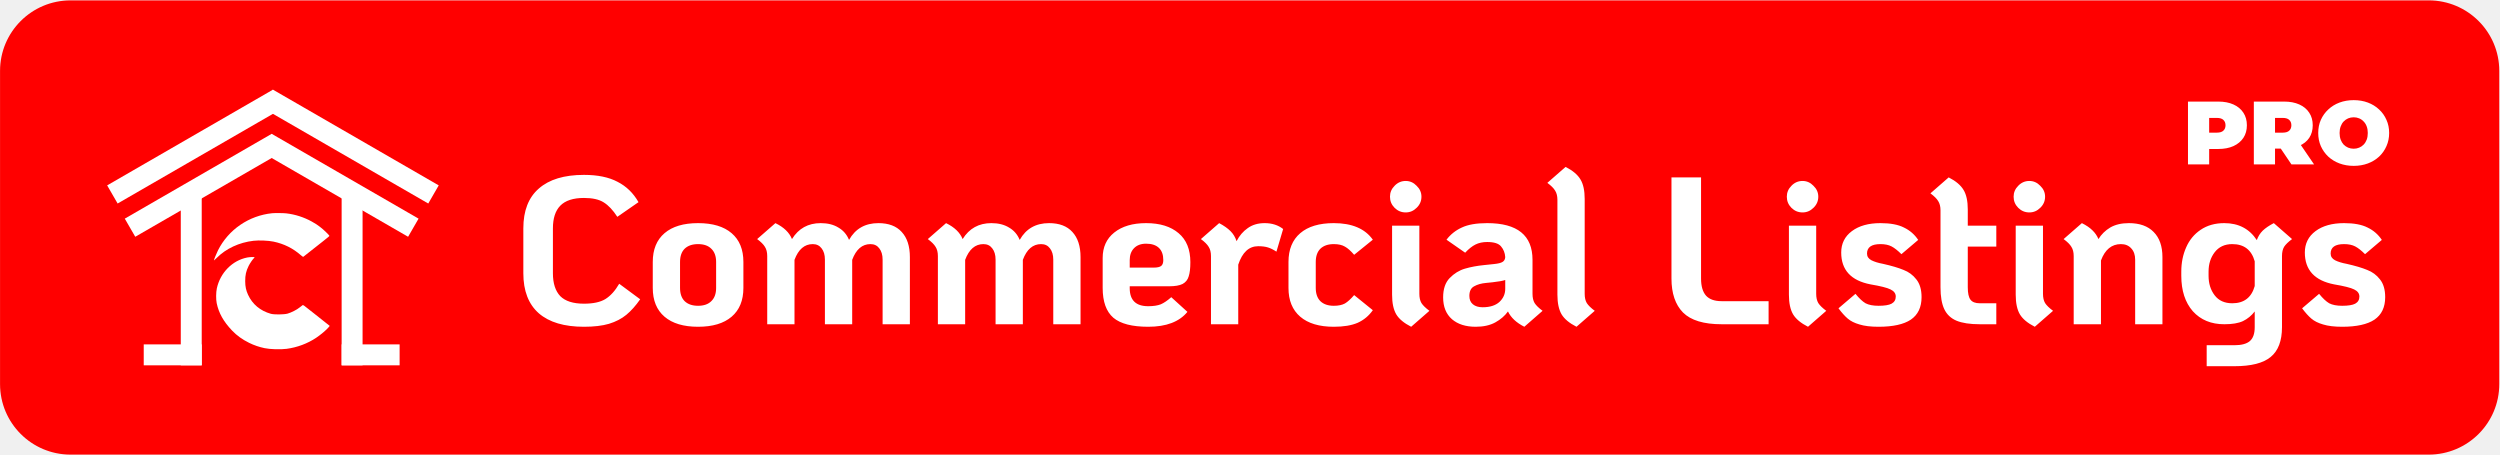
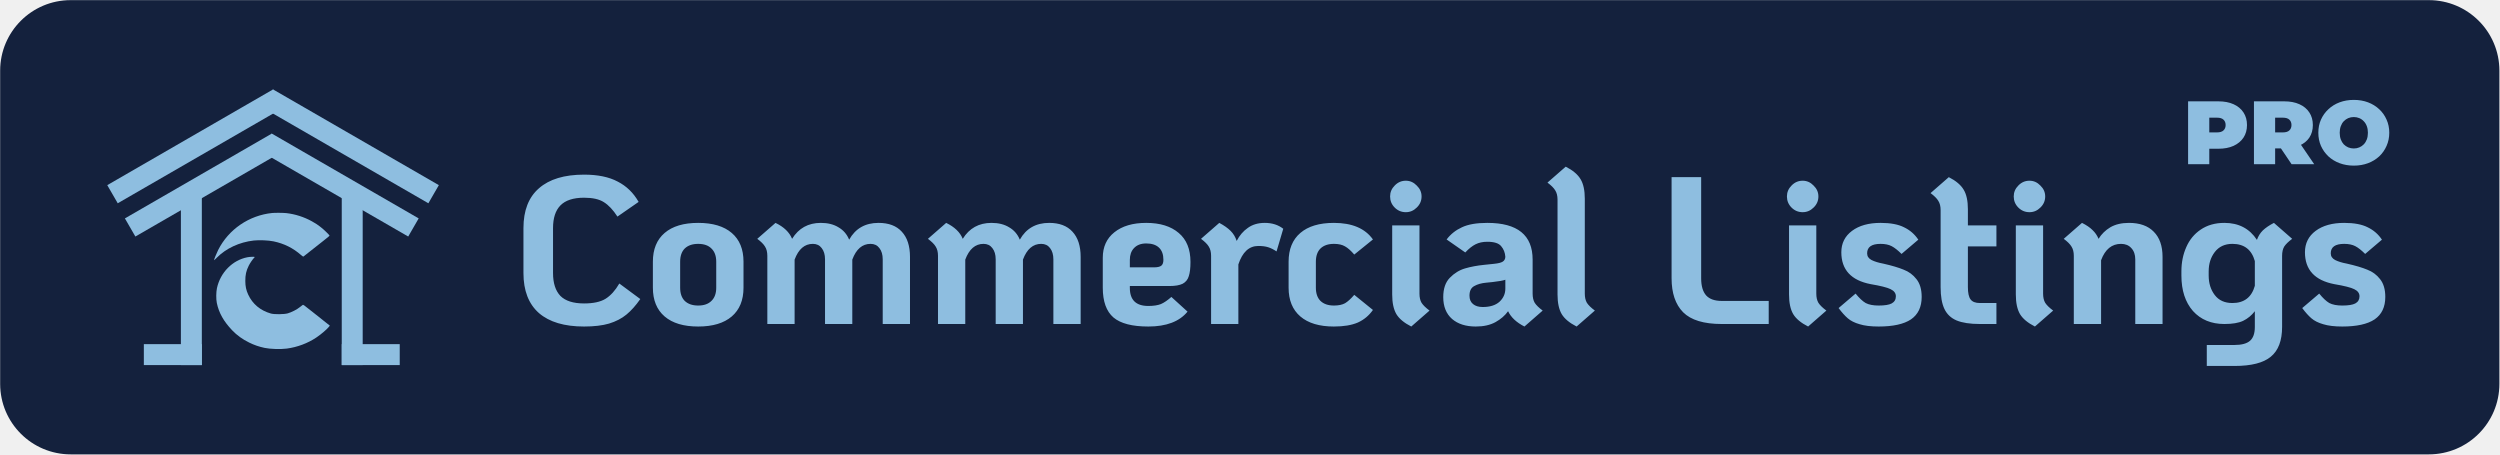
<svg xmlns="http://www.w3.org/2000/svg" width="3122" height="568" viewBox="0 0 3122 568" fill="none">
-   <rect x="0.055" y="0.474" width="3121.04" height="567.245" rx="88.074" fill="#FF0000" />
-   <path fill-rule="evenodd" clip-rule="evenodd" d="M339.857 266.278C310.89 269.206 285.223 286.772 272.288 312.522C270.077 316.922 266.837 324.977 267.152 325.291C267.239 325.378 268.792 323.953 270.603 322.125C282.172 310.443 298.752 302.727 316.695 300.673C323.491 299.895 335.107 300.388 341.512 301.726C354.722 304.487 365.878 310.053 375.949 318.907C377.613 320.371 378.503 320.899 378.85 320.629C379.32 320.265 392.841 309.608 403.261 301.388C409.809 296.222 411.403 294.876 411.403 294.51C411.403 293.845 403.255 285.994 400.661 284.159C399.872 283.6 398.967 282.904 398.653 282.612C397.472 281.517 393.274 278.838 389.277 276.63C379.487 271.221 368.48 267.696 357.431 266.432C353.979 266.037 343.178 265.942 339.857 266.278Z" fill="white" />
-   <path fill-rule="evenodd" clip-rule="evenodd" d="M308.685 321.584C290.083 325.276 275.058 340.554 270.785 360.122C269.708 365.055 269.623 373.848 270.607 378.608C273.163 390.967 279.14 401.61 289.808 412.796C295.769 419.046 302.599 423.968 311.115 428.149C317.415 431.242 323.39 433.293 330.441 434.781C337.294 436.227 350.315 436.623 357.948 435.617C371.049 433.891 384.079 429.023 394.81 421.844C400.556 418 407.672 411.986 410.378 408.687L411.78 406.979L407.145 403.312C404.596 401.296 397.951 396.024 392.379 391.596C377.681 379.917 378.764 380.684 377.744 381.217C377.264 381.469 375.661 382.696 374.182 383.945C370.932 386.69 363.652 390.41 359.087 391.657C354.524 392.905 342.341 393.019 338.203 391.853C325.049 388.149 315.268 379.988 309.793 368.151C307.263 362.682 306.253 357.937 306.209 351.305C306.156 343.557 307.27 338.589 310.54 331.983C312.088 328.857 315.86 323.375 317.249 322.234C317.628 321.922 317.939 321.504 317.939 321.305C317.939 320.76 311.922 320.941 308.685 321.584Z" fill="white" />
-   <rect x="225.752" y="246.028" width="26.148" height="210.193" fill="white" />
-   <rect x="251.9" y="430.072" width="26.148" height="72.411" transform="rotate(90 251.9 430.072)" fill="white" />
-   <rect x="339.267" y="167.132" width="26.148" height="211.815" transform="rotate(60 339.267 167.132)" fill="white" />
-   <rect width="26.148" height="211.815" transform="matrix(-0.5 0.866025 0.866025 0.5 339.267 167.132)" fill="white" />
-   <rect x="340.851" y="111.973" width="26.148" height="239.068" transform="rotate(60 340.851 111.973)" fill="white" />
-   <rect width="26.148" height="239.068" transform="matrix(-0.5 0.866025 0.866025 0.5 340.85 111.973)" fill="white" />
-   <rect width="26.148" height="210.193" transform="matrix(-1 0 0 1 452.78 246.028)" fill="white" />
-   <rect width="26.148" height="72.411" transform="matrix(4.37114e-08 1 1 -4.37114e-08 426.632 430.072)" fill="white" />
-   <path d="M729.255 408.064C704.628 408.064 685.852 402.475 672.928 391.297C660.003 379.945 653.541 363.265 653.541 341.258V285.193C653.541 263.187 660.003 246.594 672.928 235.416C685.852 224.063 704.628 218.387 729.255 218.387C746.371 218.387 760.344 221.269 771.172 227.033C782.176 232.622 790.908 241.092 797.371 252.445L770.91 270.784C765.496 262.401 759.82 256.375 753.881 252.707C748.118 249.039 739.909 247.205 729.255 247.205C715.806 247.205 705.938 250.437 699.65 256.899C693.537 263.187 690.481 272.618 690.481 285.193V341.258C690.481 353.833 693.537 363.352 699.65 369.814C705.938 376.102 715.806 379.246 729.255 379.246C740.782 379.246 749.69 377.325 755.977 373.482C762.439 369.465 768.203 363.09 773.268 354.357L799.467 373.744C793.878 381.778 788.114 388.241 782.176 393.131C776.237 398.021 768.989 401.777 760.431 404.396C752.047 406.842 741.655 408.064 729.255 408.064ZM871.762 408.064C853.598 408.064 839.625 403.872 829.845 395.489C820.064 387.105 815.173 375.141 815.173 359.597V327.111C815.173 311.566 820.064 299.602 829.845 291.219C839.625 282.835 853.598 278.644 871.762 278.644C889.927 278.644 903.899 282.835 913.68 291.219C923.461 299.602 928.351 311.566 928.351 327.111V359.597C928.351 375.141 923.461 387.105 913.68 395.489C903.899 403.872 889.927 408.064 871.762 408.064ZM871.762 381.866C878.923 381.866 884.425 379.945 888.267 376.102C892.284 372.26 894.293 366.758 894.293 359.597V327.111C894.293 319.95 892.284 314.448 888.267 310.606C884.425 306.763 878.923 304.842 871.762 304.842C864.601 304.842 859.012 306.763 854.995 310.606C851.153 314.448 849.232 319.95 849.232 327.111V359.597C849.232 366.758 851.153 372.26 854.995 376.102C859.012 379.945 864.601 381.866 871.762 381.866ZM1096.96 278.644C1109.71 278.644 1119.4 282.311 1126.04 289.647C1132.85 296.983 1136.26 307.462 1136.26 321.085V404.92H1102.2V324.229C1102.2 318.291 1100.8 313.575 1098.01 310.082C1095.39 306.589 1091.72 304.842 1087 304.842C1076.7 304.842 1069.1 311.392 1064.21 324.491V404.92H1030.15V324.229C1030.15 318.291 1028.76 313.575 1025.96 310.082C1023.34 306.589 1019.67 304.842 1014.96 304.842C1004.65 304.842 997.055 311.392 992.165 324.491V404.92H958.107V319.775C958.107 315.06 957.146 311.217 955.225 308.248C953.478 305.279 950.247 302.048 945.531 298.555L968.324 278.644C978.804 283.709 985.703 290.346 989.021 298.555C997.23 285.281 1009.19 278.644 1024.91 278.644C1033.65 278.644 1040.98 280.478 1046.92 284.145C1053.03 287.638 1057.49 292.791 1060.28 299.602C1068.14 285.63 1080.37 278.644 1096.96 278.644ZM1310.08 278.644C1322.83 278.644 1332.52 282.311 1339.16 289.647C1345.97 296.983 1349.38 307.462 1349.38 321.085V404.92H1315.32V324.229C1315.32 318.291 1313.92 313.575 1311.13 310.082C1308.51 306.589 1304.84 304.842 1300.12 304.842C1289.82 304.842 1282.22 311.392 1277.33 324.491V404.92H1243.27V324.229C1243.27 318.291 1241.87 313.575 1239.08 310.082C1236.46 306.589 1232.79 304.842 1228.08 304.842C1217.77 304.842 1210.17 311.392 1205.28 324.491V404.92H1171.23V319.775C1171.23 315.06 1170.26 311.217 1168.34 308.248C1166.6 305.279 1163.37 302.048 1158.65 298.555L1181.44 278.644C1191.92 283.709 1198.82 290.346 1202.14 298.555C1210.35 285.281 1222.31 278.644 1238.03 278.644C1246.76 278.644 1254.1 280.478 1260.04 284.145C1266.15 287.638 1270.61 292.791 1273.4 299.602C1281.26 285.63 1293.49 278.644 1310.08 278.644ZM1433.86 382.39C1440.32 382.39 1445.56 381.604 1449.58 380.032C1453.6 378.285 1457.96 375.316 1462.68 371.124L1482.85 389.463C1472.72 401.864 1456.39 408.064 1433.86 408.064C1413.77 408.064 1399.28 404.309 1390.37 396.799C1381.46 389.114 1377.01 376.713 1377.01 359.597V322.133C1377.01 308.685 1381.81 298.118 1391.42 290.433C1401.2 282.573 1414.47 278.644 1431.24 278.644C1448.53 278.644 1462.07 282.835 1471.85 291.219C1481.63 299.428 1486.52 311.479 1486.52 327.373C1486.52 335.058 1485.82 340.996 1484.42 345.188C1483.2 349.38 1480.67 352.523 1476.82 354.619C1472.98 356.541 1467.39 357.501 1460.06 357.501H1410.8V359.859C1410.8 374.879 1418.49 382.39 1433.86 382.39ZM1431.24 304.318C1424.78 304.318 1419.71 306.239 1416.04 310.082C1412.55 313.75 1410.8 318.64 1410.8 324.753V334.184H1440.67C1445.21 334.184 1448.36 333.486 1450.1 332.089C1451.85 330.691 1452.72 328.246 1452.72 324.753C1452.72 318.116 1450.89 313.051 1447.22 309.558C1443.55 306.065 1438.23 304.318 1431.24 304.318ZM1579.33 278.644C1588.42 278.644 1596.1 281.089 1602.39 285.979L1594.01 314.274C1590.34 311.828 1586.84 310.082 1583.53 309.034C1580.21 307.986 1576.1 307.462 1571.21 307.462C1559.69 307.462 1551.39 315.147 1546.32 330.517V404.92H1512.27V319.775C1512.27 315.06 1511.31 311.217 1509.38 308.248C1507.64 305.279 1504.41 302.048 1499.69 298.555L1522.48 278.644C1528.42 281.787 1533.14 285.106 1536.63 288.599C1540.12 292.092 1542.66 296.284 1544.23 301.174C1547.72 294.363 1552.35 288.948 1558.11 284.931C1563.88 280.74 1570.95 278.644 1579.33 278.644ZM1665.65 408.064C1647.48 408.064 1633.51 403.872 1623.73 395.489C1613.95 387.105 1609.06 375.141 1609.06 359.597V327.111C1609.06 311.566 1613.95 299.602 1623.73 291.219C1633.51 282.835 1647.48 278.644 1665.65 278.644C1688.35 278.644 1704.6 285.543 1714.38 299.34L1691.06 318.203C1686.87 313.313 1683.03 309.907 1679.53 307.986C1676.04 305.89 1671.41 304.842 1665.65 304.842C1658.49 304.842 1652.9 306.763 1648.88 310.606C1645.04 314.448 1643.12 319.95 1643.12 327.111V359.597C1643.12 366.758 1645.04 372.26 1648.88 376.102C1652.9 379.945 1658.49 381.866 1665.65 381.866C1671.41 381.866 1676.04 380.905 1679.53 378.984C1683.03 376.888 1686.87 373.395 1691.06 368.504L1714.38 387.367C1709.49 394.354 1703.2 399.593 1695.51 403.087C1687.83 406.405 1677.87 408.064 1665.65 408.064ZM1755.46 265.282C1750.04 265.282 1745.41 263.361 1741.57 259.519C1737.73 255.676 1735.81 251.048 1735.81 245.634C1735.81 240.394 1737.73 235.853 1741.57 232.01C1745.41 227.993 1750.04 225.985 1755.46 225.985C1760.7 225.985 1765.24 227.993 1769.08 232.01C1773.1 235.853 1775.1 240.394 1775.1 245.634C1775.1 251.048 1773.1 255.676 1769.08 259.519C1765.24 263.361 1760.7 265.282 1755.46 265.282ZM1762.27 408.064C1753.36 403.523 1747.16 398.371 1743.67 392.607C1740.17 386.669 1738.43 378.46 1738.43 367.981V281.787H1772.49V366.933C1772.49 371.648 1773.36 375.491 1775.1 378.46C1777.03 381.429 1780.34 384.66 1785.06 388.153L1762.27 408.064ZM1913.8 366.933C1913.8 371.648 1914.67 375.491 1916.42 378.46C1918.34 381.429 1921.66 384.66 1926.37 388.153L1903.58 408.064C1893.62 402.999 1886.81 396.624 1883.15 388.939C1879.3 394.354 1874.06 398.895 1867.43 402.563C1860.79 406.23 1852.58 408.064 1842.8 408.064C1830.4 408.064 1820.53 404.92 1813.2 398.633C1805.86 392.17 1802.19 383.088 1802.19 371.386C1802.19 360.907 1804.9 352.873 1810.31 347.284C1815.9 341.52 1822.28 337.59 1829.44 335.494C1836.6 333.399 1844.55 331.914 1853.28 331.041L1865.85 329.731C1870.92 329.207 1874.41 328.333 1876.33 327.111C1878.43 325.888 1879.56 323.88 1879.74 321.085C1879.39 315.846 1877.64 311.392 1874.5 307.724C1871.53 304.056 1865.77 302.222 1857.21 302.222C1851.62 302.222 1846.73 303.27 1842.54 305.366C1838.35 307.462 1834.07 310.868 1829.7 315.584L1806.38 299.34C1811.45 292.704 1817.82 287.638 1825.51 284.145C1833.19 280.478 1843.76 278.644 1857.21 278.644C1894.93 278.644 1913.8 293.926 1913.8 324.491V366.933ZM1851.44 383.7C1860.53 383.7 1867.51 381.516 1872.4 377.15C1877.29 372.609 1879.74 367.107 1879.74 360.645V349.642C1876.94 350.69 1871.62 351.65 1863.76 352.523L1855.9 353.309C1849.96 353.833 1844.98 355.231 1840.97 357.501C1836.95 359.597 1834.94 363.614 1834.94 369.552C1834.94 374.094 1836.42 377.587 1839.39 380.032C1842.36 382.477 1846.38 383.7 1851.44 383.7ZM1968.74 408.064C1959.83 403.523 1953.63 398.371 1950.14 392.607C1946.65 386.669 1944.9 378.46 1944.9 367.981V249.563C1944.9 244.848 1943.94 241.005 1942.02 238.036C1940.27 235.067 1937.04 231.836 1932.32 228.343L1955.12 208.432C1964.02 212.973 1970.23 218.212 1973.72 224.151C1977.21 229.914 1978.96 238.036 1978.96 248.515V366.933C1978.96 371.648 1979.83 375.491 1981.58 378.46C1983.5 381.429 1986.82 384.66 1991.53 388.153L1968.74 408.064ZM2149.94 404.92C2127.58 404.92 2111.52 400.03 2101.73 390.249C2092.13 380.468 2087.33 366.321 2087.33 347.808V221.531H2124.27V347.808C2124.27 357.414 2126.36 364.575 2130.55 369.29C2134.74 373.832 2141.21 376.102 2149.94 376.102H2208.62V404.92H2149.94ZM2251.03 265.282C2245.61 265.282 2240.98 263.361 2237.14 259.519C2233.3 255.676 2231.38 251.048 2231.38 245.634C2231.38 240.394 2233.3 235.853 2237.14 232.01C2240.98 227.993 2245.61 225.985 2251.03 225.985C2256.27 225.985 2260.81 227.993 2264.65 232.01C2268.67 235.853 2270.68 240.394 2270.68 245.634C2270.68 251.048 2268.67 255.676 2264.65 259.519C2260.81 263.361 2256.27 265.282 2251.03 265.282ZM2257.84 408.064C2248.93 403.523 2242.73 398.371 2239.24 392.607C2235.74 386.669 2234 378.46 2234 367.981V281.787H2268.06V366.933C2268.06 371.648 2268.93 375.491 2270.68 378.46C2272.6 381.429 2275.92 384.66 2280.63 388.153L2257.84 408.064ZM2345.94 408.064C2336.16 408.064 2328.21 407.104 2322.1 405.182C2315.98 403.436 2311.09 400.991 2307.43 397.847C2303.76 394.703 2299.92 390.424 2295.9 385.01L2317.12 366.933C2321.66 372.522 2325.85 376.451 2329.69 378.722C2333.71 380.818 2339.13 381.866 2345.94 381.866C2353.45 381.866 2358.86 380.992 2362.18 379.246C2365.67 377.325 2367.42 374.355 2367.42 370.338C2367.42 366.496 2365.24 363.527 2360.87 361.431C2356.68 359.335 2348.38 357.239 2335.98 355.143C2311.53 350.428 2299.3 337.154 2299.3 315.322C2299.3 304.144 2303.76 295.236 2312.67 288.599C2321.57 281.962 2333.45 278.644 2348.3 278.644C2360.7 278.644 2370.48 280.478 2377.64 284.145C2384.97 287.638 2390.91 292.791 2395.45 299.602L2374.49 317.417C2369.95 312.876 2365.85 309.645 2362.18 307.724C2358.51 305.803 2353.88 304.842 2348.3 304.842C2337.12 304.842 2331.53 308.772 2331.53 316.631C2331.53 320.299 2333.36 323.094 2337.03 325.015C2340.87 326.936 2345.68 328.421 2351.44 329.469C2362.27 331.914 2370.83 334.446 2377.11 337.066C2383.58 339.511 2388.9 343.441 2393.09 348.856C2397.46 354.27 2399.64 361.693 2399.64 371.124C2399.64 383.7 2395.19 393.044 2386.28 399.157C2377.38 405.095 2363.93 408.064 2345.94 408.064ZM2457.36 307.986V358.811C2457.36 366.147 2458.49 371.299 2460.76 374.268C2463.03 377.237 2466.88 378.722 2472.29 378.722H2492.99V404.92H2472.29C2460.06 404.92 2450.37 403.436 2443.21 400.467C2436.22 397.498 2431.16 392.694 2428.01 386.057C2424.87 379.421 2423.3 370.338 2423.3 358.811V262.663C2423.3 257.947 2422.34 254.104 2420.42 251.135C2418.67 248.166 2415.44 244.935 2410.72 241.442L2433.52 221.531C2442.42 226.072 2448.62 231.312 2452.12 237.25C2455.61 243.014 2457.36 251.135 2457.36 261.615V281.787H2492.99V307.986H2457.36ZM2534.25 265.282C2528.83 265.282 2524.2 263.361 2520.36 259.519C2516.52 255.676 2514.6 251.048 2514.6 245.634C2514.6 240.394 2516.52 235.853 2520.36 232.01C2524.2 227.993 2528.83 225.985 2534.25 225.985C2539.49 225.985 2544.03 227.993 2547.87 232.01C2551.89 235.853 2553.9 240.394 2553.9 245.634C2553.9 251.048 2551.89 255.676 2547.87 259.519C2544.03 263.361 2539.49 265.282 2534.25 265.282ZM2541.06 408.064C2532.15 403.523 2525.95 398.371 2522.46 392.607C2518.96 386.669 2517.22 378.46 2517.22 367.981V281.787H2551.28V366.933C2551.28 371.648 2552.15 375.491 2553.9 378.46C2555.82 381.429 2559.14 384.66 2563.85 388.153L2541.06 408.064ZM2658.53 278.644C2671.98 278.644 2682.28 282.311 2689.44 289.647C2696.78 296.983 2700.45 307.462 2700.45 321.085V404.92H2666.39V324.229C2666.39 318.291 2664.73 313.575 2661.41 310.082C2658.27 306.589 2653.99 304.842 2648.58 304.842C2637.05 304.842 2628.75 311.654 2623.69 325.277V404.92H2589.63V319.775C2589.63 315.06 2588.67 311.217 2586.75 308.248C2585 305.279 2581.77 302.048 2577.05 298.555L2599.85 278.644C2605.43 281.438 2609.8 284.407 2612.95 287.551C2616.26 290.695 2618.8 294.363 2620.54 298.555C2624.21 292.616 2629.1 287.813 2635.21 284.145C2641.5 280.478 2649.27 278.644 2658.53 278.644ZM2862.33 298.555C2857.61 302.048 2854.29 305.279 2852.37 308.248C2850.63 311.217 2849.75 315.06 2849.75 319.775V408.588C2849.75 425.705 2845.04 438.105 2835.61 445.79C2826.35 453.475 2811.24 457.317 2790.28 457.317H2755.7V431.119H2790.28C2799.19 431.119 2805.65 429.372 2809.67 425.879C2813.69 422.386 2815.69 416.622 2815.69 408.588V388.939C2811.68 394.179 2806.79 398.196 2801.02 400.991C2795.43 403.61 2787.66 404.92 2777.71 404.92C2761.29 404.92 2748.19 399.506 2738.41 388.677C2728.8 377.674 2724 362.915 2724 344.402V339.162C2724 328.159 2726.01 318.116 2730.03 309.034C2734.04 299.777 2740.07 292.442 2748.1 287.027C2756.31 281.438 2766.18 278.644 2777.71 278.644C2795.52 278.644 2809.06 285.717 2818.31 299.864C2819.89 295.323 2822.33 291.394 2825.65 288.075C2829.14 284.757 2833.77 281.613 2839.54 278.644L2862.33 298.555ZM2787.66 378.722C2802.33 378.722 2811.68 371.561 2815.69 357.239V326.325C2811.68 312.003 2802.33 304.842 2787.66 304.842C2778.23 304.842 2770.9 308.248 2765.66 315.06C2760.59 321.697 2758.06 329.731 2758.06 339.162V344.402C2758.06 354.008 2760.59 362.13 2765.66 368.766C2770.72 375.403 2778.06 378.722 2787.66 378.722ZM2924.91 408.064C2915.13 408.064 2907.19 407.104 2901.07 405.182C2894.96 403.436 2890.07 400.991 2886.4 397.847C2882.73 394.703 2878.89 390.424 2874.87 385.01L2896.1 366.933C2900.64 372.522 2904.83 376.451 2908.67 378.722C2912.69 380.818 2918.1 381.866 2924.91 381.866C2932.42 381.866 2937.84 380.992 2941.16 379.246C2944.65 377.325 2946.4 374.355 2946.4 370.338C2946.4 366.496 2944.21 363.527 2939.85 361.431C2935.66 359.335 2927.36 357.239 2914.96 355.143C2890.51 350.428 2878.28 337.154 2878.28 315.322C2878.28 304.144 2882.73 295.236 2891.64 288.599C2900.55 281.962 2912.43 278.644 2927.27 278.644C2939.67 278.644 2949.45 280.478 2956.61 284.145C2963.95 287.638 2969.89 292.791 2974.43 299.602L2953.47 317.417C2948.93 312.876 2944.82 309.645 2941.16 307.724C2937.49 305.803 2932.86 304.842 2927.27 304.842C2916.09 304.842 2910.5 308.772 2910.5 316.631C2910.5 320.299 2912.34 323.094 2916.01 325.015C2919.85 326.936 2924.65 328.421 2930.42 329.469C2941.24 331.914 2949.8 334.446 2956.09 337.066C2962.55 339.511 2967.88 343.441 2972.07 348.856C2976.44 354.27 2978.62 361.693 2978.62 371.124C2978.62 383.7 2974.17 393.044 2965.26 399.157C2956.35 405.095 2942.9 408.064 2924.91 408.064Z" fill="white" />
-   <path d="M2732.35 205.341V126.849H2770.14C2777.47 126.849 2783.78 128.045 2789.09 130.438C2794.47 132.83 2798.62 136.268 2801.54 140.754C2804.45 145.164 2805.91 150.397 2805.91 156.452C2805.91 162.507 2804.45 167.74 2801.54 172.15C2798.62 176.561 2794.47 179.999 2789.09 182.466C2783.78 184.858 2777.47 186.054 2770.14 186.054H2747.04L2758.81 174.729V205.341H2732.35ZM2758.81 177.645L2747.04 165.647H2768.46C2772.12 165.647 2774.81 164.824 2776.53 163.18C2778.32 161.535 2779.22 159.293 2779.22 156.452C2779.22 153.611 2778.32 151.369 2776.53 149.724C2774.81 148.079 2772.12 147.257 2768.46 147.257H2747.04L2758.81 135.259V177.645ZM2814.59 205.341V126.849H2852.38C2859.7 126.849 2866.02 128.045 2871.33 130.438C2876.71 132.83 2880.86 136.268 2883.77 140.754C2886.69 145.164 2888.15 150.397 2888.15 156.452C2888.15 162.507 2886.69 167.74 2883.77 172.15C2880.86 176.486 2876.71 179.812 2871.33 182.13C2866.02 184.447 2859.7 185.606 2852.38 185.606H2829.28L2841.05 174.729V205.341H2814.59ZM2861.57 205.341L2842.28 176.748H2870.32L2889.83 205.341H2861.57ZM2841.05 177.645L2829.28 165.647H2850.69C2854.36 165.647 2857.05 164.824 2858.77 163.18C2860.56 161.535 2861.46 159.293 2861.46 156.452C2861.46 153.611 2860.56 151.369 2858.77 149.724C2857.05 148.079 2854.36 147.257 2850.69 147.257H2829.28L2841.05 135.259V177.645ZM2939.29 207.135C2932.94 207.135 2927.03 206.126 2921.57 204.107C2916.19 202.089 2911.52 199.248 2907.56 195.585C2903.6 191.848 2900.49 187.475 2898.25 182.466C2896.08 177.458 2895 172.001 2895 166.095C2895 160.115 2896.08 154.658 2898.25 149.724C2900.49 144.716 2903.6 140.38 2907.56 136.717C2911.52 132.979 2916.19 130.101 2921.57 128.083C2927.03 126.064 2932.94 125.055 2939.29 125.055C2945.72 125.055 2951.62 126.064 2957.01 128.083C2962.39 130.101 2967.06 132.979 2971.02 136.717C2974.99 140.38 2978.05 144.716 2980.22 149.724C2982.46 154.658 2983.58 160.115 2983.58 166.095C2983.58 172.001 2982.46 177.458 2980.22 182.466C2978.05 187.475 2974.99 191.848 2971.02 195.585C2967.06 199.248 2962.39 202.089 2957.01 204.107C2951.62 206.126 2945.72 207.135 2939.29 207.135ZM2939.29 185.718C2941.76 185.718 2944.04 185.269 2946.13 184.372C2948.3 183.475 2950.17 182.205 2951.74 180.56C2953.38 178.841 2954.65 176.785 2955.55 174.393C2956.45 171.926 2956.89 169.16 2956.89 166.095C2956.89 163.03 2956.45 160.302 2955.55 157.91C2954.65 155.443 2953.38 153.387 2951.74 151.742C2950.17 150.023 2948.3 148.715 2946.13 147.818C2944.04 146.921 2941.76 146.472 2939.29 146.472C2936.82 146.472 2934.51 146.921 2932.34 147.818C2930.25 148.715 2928.38 150.023 2926.73 151.742C2925.16 153.387 2923.93 155.443 2923.03 157.91C2922.13 160.302 2921.69 163.03 2921.69 166.095C2921.69 169.16 2922.13 171.926 2923.03 174.393C2923.93 176.785 2925.16 178.841 2926.73 180.56C2928.38 182.205 2930.25 183.475 2932.34 184.372C2934.51 185.269 2936.82 185.718 2939.29 185.718Z" fill="white" />
+   <rect x="0.197" y="0.171" width="3121.04" height="567.245" rx="88.074" fill="#14213D" />
+   <path fill-rule="evenodd" clip-rule="evenodd" d="M340 265.974C311.032 268.903 285.365 286.469 272.43 312.219C270.219 316.619 266.98 324.674 267.294 324.988C267.382 325.075 268.934 323.65 270.745 321.822C282.314 310.14 298.894 302.423 316.837 300.37C323.633 299.592 335.249 300.085 341.654 301.423C354.864 304.184 366.02 309.749 376.091 318.604C377.756 320.068 378.645 320.595 378.993 320.326C379.462 319.962 392.983 309.304 403.403 301.085C409.951 295.919 411.545 294.573 411.545 294.206C411.545 293.542 403.397 285.691 400.803 283.856C400.014 283.297 399.11 282.601 398.795 282.309C397.615 281.214 393.417 278.535 389.419 276.326C379.629 270.918 368.622 267.393 357.573 266.129C354.121 265.734 343.32 265.639 340 265.974Z" fill="#8EBEE0" />
+   <path fill-rule="evenodd" clip-rule="evenodd" d="M308.827 321.281C290.225 324.972 275.2 340.251 270.927 359.819C269.849 364.752 269.765 373.545 270.749 378.304C273.305 390.664 279.282 401.307 289.95 412.492C295.911 418.743 302.741 423.664 311.257 427.845C317.556 430.939 323.532 432.989 330.583 434.477C337.436 435.924 350.456 436.32 358.09 435.314C371.191 433.588 384.221 428.719 394.952 421.541C400.697 417.697 407.814 411.683 410.52 408.384L411.922 406.675L407.287 403.009C404.738 400.993 398.093 395.72 392.521 391.292C377.823 379.614 378.905 380.381 377.886 380.914C377.405 381.166 375.803 382.392 374.324 383.641C371.074 386.386 363.794 390.106 359.229 391.354C354.666 392.602 342.483 392.716 338.345 391.55C325.191 387.845 315.41 379.685 309.935 367.848C307.405 362.379 306.395 357.634 306.351 351.002C306.298 343.254 307.412 338.286 310.682 331.68C312.23 328.554 316.002 323.071 317.391 321.931C317.77 321.619 318.08 321.2 318.08 321.001C318.08 320.456 312.064 320.638 308.827 321.281Z" fill="#8EBEE0" />
+   <rect x="225.894" y="245.725" width="26.148" height="210.193" fill="#8EBEE0" />
+   <rect x="252.042" y="429.769" width="26.148" height="72.411" transform="rotate(90 252.042 429.769)" fill="#8EBEE0" />
+   <rect x="339.409" y="166.828" width="26.148" height="211.815" transform="rotate(60 339.409 166.828)" fill="#8EBEE0" />
+   <rect width="26.148" height="211.815" transform="matrix(-0.5 0.866025 0.866025 0.5 339.409 166.828)" fill="#8EBEE0" />
+   <rect x="340.993" y="111.669" width="26.148" height="239.068" transform="rotate(60 340.993 111.669)" fill="#8EBEE0" />
+   <rect width="26.148" height="239.068" transform="matrix(-0.5 0.866025 0.866025 0.5 340.992 111.669)" fill="#8EBEE0" />
+   <rect width="26.148" height="210.193" transform="matrix(-1 0 0 1 452.923 245.725)" fill="#8EBEE0" />
+   <rect width="26.148" height="72.411" transform="matrix(4.37114e-08 1 1 -4.37114e-08 426.774 429.769)" fill="#8EBEE0" />
+   <path d="M729.397 407.761C704.77 407.761 685.994 402.172 673.07 390.994C660.145 379.641 653.683 362.961 653.683 340.955V284.89C653.683 262.883 660.145 246.291 673.07 235.113C685.994 223.76 704.77 218.084 729.397 218.084C746.513 218.084 760.485 220.966 771.314 226.729C782.317 232.318 791.05 240.789 797.513 252.142L771.052 270.481C765.638 262.097 759.961 256.072 754.023 252.404C748.259 248.736 740.051 246.902 729.397 246.902C715.948 246.902 706.08 250.133 699.792 256.596C693.679 262.883 690.623 272.315 690.623 284.89V340.955C690.623 353.53 693.679 363.049 699.792 369.511C706.08 375.799 715.948 378.943 729.397 378.943C740.924 378.943 749.831 377.021 756.119 373.179C762.581 369.162 768.345 362.787 773.41 354.054L799.609 373.441C794.019 381.475 788.256 387.937 782.317 392.828C776.379 397.718 769.131 401.473 760.573 404.093C752.189 406.538 741.797 407.761 729.397 407.761ZM871.904 407.761C853.74 407.761 839.767 403.569 829.986 395.186C820.206 386.802 815.315 374.838 815.315 359.294V326.808C815.315 311.263 820.206 299.299 829.986 290.916C839.767 282.532 853.74 278.34 871.904 278.34C890.068 278.34 904.041 282.532 913.822 290.916C923.602 299.299 928.493 311.263 928.493 326.808V359.294C928.493 374.838 923.602 386.802 913.822 395.186C904.041 403.569 890.068 407.761 871.904 407.761ZM871.904 381.562C879.065 381.562 884.567 379.641 888.409 375.799C892.426 371.956 894.435 366.455 894.435 359.294V326.808C894.435 319.647 892.426 314.145 888.409 310.302C884.567 306.46 879.065 304.539 871.904 304.539C864.743 304.539 859.154 306.46 855.137 310.302C851.295 314.145 849.373 319.647 849.373 326.808V359.294C849.373 366.455 851.295 371.956 855.137 375.799C859.154 379.641 864.743 381.562 871.904 381.562ZM1097.1 278.34C1109.85 278.34 1119.54 282.008 1126.18 289.344C1132.99 296.679 1136.4 307.159 1136.4 320.782V404.617H1102.34V323.926C1102.34 317.987 1100.94 313.272 1098.15 309.778C1095.53 306.285 1091.86 304.539 1087.15 304.539C1076.84 304.539 1069.24 311.088 1064.35 324.188V404.617H1030.29V323.926C1030.29 317.987 1028.9 313.272 1026.1 309.778C1023.48 306.285 1019.82 304.539 1015.1 304.539C1004.79 304.539 997.197 311.088 992.307 324.188V404.617H958.249V319.472C958.249 314.756 957.288 310.914 955.367 307.945C953.62 304.975 950.389 301.744 945.673 298.251L968.466 278.34C978.945 283.405 985.844 290.042 989.163 298.251C997.372 284.977 1009.34 278.34 1025.05 278.34C1033.79 278.34 1041.12 280.174 1047.06 283.842C1053.17 287.335 1057.63 292.487 1060.42 299.299C1068.28 285.327 1080.51 278.34 1097.1 278.34ZM1310.22 278.34C1322.97 278.34 1332.66 282.008 1339.3 289.344C1346.11 296.679 1349.52 307.159 1349.52 320.782V404.617H1315.46V323.926C1315.46 317.987 1314.06 313.272 1311.27 309.778C1308.65 306.285 1304.98 304.539 1300.26 304.539C1289.96 304.539 1282.36 311.088 1277.47 324.188V404.617H1243.41V323.926C1243.41 317.987 1242.02 313.272 1239.22 309.778C1236.6 306.285 1232.93 304.539 1228.22 304.539C1217.91 304.539 1210.32 311.088 1205.43 324.188V404.617H1171.37V319.472C1171.37 314.756 1170.41 310.914 1168.49 307.945C1166.74 304.975 1163.51 301.744 1158.79 298.251L1181.58 278.34C1192.06 283.405 1198.96 290.042 1202.28 298.251C1210.49 284.977 1222.45 278.34 1238.17 278.34C1246.91 278.34 1254.24 280.174 1260.18 283.842C1266.29 287.335 1270.75 292.487 1273.54 299.299C1281.4 285.327 1293.63 278.34 1310.22 278.34ZM1434 382.086C1440.46 382.086 1445.7 381.3 1449.72 379.728C1453.74 377.982 1458.1 375.013 1462.82 370.821L1482.99 389.16C1472.86 401.561 1456.53 407.761 1434 407.761C1413.92 407.761 1399.42 404.006 1390.51 396.496C1381.6 388.811 1377.15 376.41 1377.15 359.294V321.83C1377.15 308.381 1381.95 297.815 1391.56 290.13C1401.34 282.27 1414.61 278.34 1431.38 278.34C1448.67 278.34 1462.21 282.532 1471.99 290.916C1481.77 299.124 1486.66 311.176 1486.66 327.07C1486.66 334.754 1485.96 340.693 1484.56 344.884C1483.34 349.076 1480.81 352.22 1476.97 354.316C1473.12 356.237 1467.54 357.198 1460.2 357.198H1410.95V359.556C1410.95 374.576 1418.63 382.086 1434 382.086ZM1431.38 304.015C1424.92 304.015 1419.85 305.936 1416.19 309.778C1412.69 313.446 1410.95 318.337 1410.95 324.45V333.881H1440.81C1445.35 333.881 1448.5 333.182 1450.24 331.785C1451.99 330.388 1452.86 327.943 1452.86 324.45C1452.86 317.813 1451.03 312.748 1447.36 309.255C1443.69 305.761 1438.37 304.015 1431.38 304.015ZM1579.48 278.34C1588.56 278.34 1596.24 280.785 1602.53 285.676L1594.15 313.97C1590.48 311.525 1586.99 309.778 1583.67 308.731C1580.35 307.683 1576.25 307.159 1571.35 307.159C1559.83 307.159 1551.53 314.844 1546.47 330.213V404.617H1512.41V319.472C1512.41 314.756 1511.45 310.914 1509.53 307.945C1507.78 304.975 1504.55 301.744 1499.83 298.251L1522.63 278.34C1528.56 281.484 1533.28 284.803 1536.77 288.296C1540.27 291.789 1542.8 295.981 1544.37 300.871C1547.86 294.059 1552.49 288.645 1558.26 284.628C1564.02 280.436 1571.09 278.34 1579.48 278.34ZM1665.79 407.761C1647.63 407.761 1633.65 403.569 1623.87 395.186C1614.09 386.802 1609.2 374.838 1609.2 359.294V326.808C1609.2 311.263 1614.09 299.299 1623.87 290.916C1633.65 282.532 1647.63 278.34 1665.79 278.34C1688.5 278.34 1704.74 285.239 1714.52 299.037L1691.2 317.9C1687.01 313.01 1683.17 309.604 1679.68 307.683C1676.18 305.587 1671.55 304.539 1665.79 304.539C1658.63 304.539 1653.04 306.46 1649.02 310.302C1645.18 314.145 1643.26 319.647 1643.26 326.808V359.294C1643.26 366.455 1645.18 371.956 1649.02 375.799C1653.04 379.641 1658.63 381.562 1665.79 381.562C1671.55 381.562 1676.18 380.602 1679.68 378.681C1683.17 376.585 1687.01 373.092 1691.2 368.201L1714.52 387.064C1709.63 394.05 1703.34 399.29 1695.66 402.783C1687.97 406.102 1678.02 407.761 1665.79 407.761ZM1755.6 264.979C1750.18 264.979 1745.56 263.058 1741.71 259.215C1737.87 255.373 1735.95 250.745 1735.95 245.33C1735.95 240.09 1737.87 235.549 1741.71 231.707C1745.56 227.69 1750.18 225.681 1755.6 225.681C1760.84 225.681 1765.38 227.69 1769.22 231.707C1773.24 235.549 1775.25 240.09 1775.25 245.33C1775.25 250.745 1773.24 255.373 1769.22 259.215C1765.38 263.058 1760.84 264.979 1755.6 264.979ZM1762.41 407.761C1753.5 403.22 1747.3 398.067 1743.81 392.304C1740.32 386.365 1738.57 378.157 1738.57 367.677V281.484H1772.63V366.629C1772.63 371.345 1773.5 375.187 1775.25 378.157C1777.17 381.126 1780.49 384.357 1785.2 387.85L1762.41 407.761ZM1913.94 366.629C1913.94 371.345 1914.81 375.187 1916.56 378.157C1918.48 381.126 1921.8 384.357 1926.51 387.85L1903.72 407.761C1893.77 402.696 1886.95 396.321 1883.29 388.636C1879.44 394.05 1874.2 398.591 1867.57 402.259C1860.93 405.927 1852.72 407.761 1842.94 407.761C1830.54 407.761 1820.67 404.617 1813.34 398.329C1806 391.867 1802.33 382.785 1802.33 371.083C1802.33 360.604 1805.04 352.569 1810.46 346.98C1816.04 341.217 1822.42 337.287 1829.58 335.191C1836.74 333.095 1844.69 331.611 1853.42 330.737L1866 329.427C1871.06 328.903 1874.55 328.03 1876.48 326.808C1878.57 325.585 1879.71 323.576 1879.88 320.782C1879.53 315.542 1877.79 311.088 1874.64 307.421C1871.67 303.753 1865.91 301.919 1857.35 301.919C1851.76 301.919 1846.87 302.967 1842.68 305.063C1838.49 307.159 1834.21 310.564 1829.84 315.28L1806.53 299.037C1811.59 292.4 1817.97 287.335 1825.65 283.842C1833.34 280.174 1843.9 278.34 1857.35 278.34C1895.08 278.34 1913.94 293.623 1913.94 324.188V366.629ZM1851.59 383.396C1860.67 383.396 1867.66 381.213 1872.55 376.847C1877.44 372.306 1879.88 366.804 1879.88 360.342V349.338C1877.09 350.386 1871.76 351.347 1863.9 352.22L1856.04 353.006C1850.1 353.53 1845.12 354.927 1841.11 357.198C1837.09 359.294 1835.08 363.311 1835.08 369.249C1835.08 373.79 1836.57 377.283 1839.54 379.728C1842.5 382.174 1846.52 383.396 1851.59 383.396ZM1968.88 407.761C1959.97 403.22 1953.77 398.067 1950.28 392.304C1946.79 386.365 1945.04 378.157 1945.04 367.677V249.26C1945.04 244.544 1944.08 240.702 1942.16 237.733C1940.41 234.763 1937.18 231.532 1932.47 228.039L1955.26 208.128C1964.17 212.669 1970.37 217.909 1973.86 223.847C1977.35 229.611 1979.1 237.733 1979.1 248.212V366.629C1979.1 371.345 1979.97 375.187 1981.72 378.157C1983.64 381.126 1986.96 384.357 1991.67 387.85L1968.88 407.761ZM2150.08 404.617C2127.73 404.617 2111.66 399.727 2101.88 389.946C2092.27 380.165 2087.47 366.018 2087.47 347.504V221.228H2124.41V347.504C2124.41 357.11 2126.5 364.271 2130.69 368.987C2134.89 373.528 2141.35 375.799 2150.08 375.799H2208.77V404.617H2150.08ZM2251.17 264.979C2245.75 264.979 2241.13 263.058 2237.28 259.215C2233.44 255.373 2231.52 250.745 2231.52 245.33C2231.52 240.09 2233.44 235.549 2237.28 231.707C2241.13 227.69 2245.75 225.681 2251.17 225.681C2256.41 225.681 2260.95 227.69 2264.79 231.707C2268.81 235.549 2270.82 240.09 2270.82 245.33C2270.82 250.745 2268.81 255.373 2264.79 259.215C2260.95 263.058 2256.41 264.979 2251.17 264.979ZM2257.98 407.761C2249.07 403.22 2242.87 398.067 2239.38 392.304C2235.89 386.365 2234.14 378.157 2234.14 367.677V281.484H2268.2V366.629C2268.2 371.345 2269.07 375.187 2270.82 378.157C2272.74 381.126 2276.06 384.357 2280.77 387.85L2257.98 407.761ZM2346.08 407.761C2336.3 407.761 2328.35 406.8 2322.24 404.879C2316.13 403.132 2311.24 400.687 2307.57 397.543C2303.9 394.4 2300.06 390.121 2296.04 384.706L2317.26 366.629C2321.8 372.218 2325.99 376.148 2329.84 378.419C2333.85 380.514 2339.27 381.562 2346.08 381.562C2353.59 381.562 2359 380.689 2362.32 378.943C2365.82 377.021 2367.56 374.052 2367.56 370.035C2367.56 366.193 2365.38 363.223 2361.01 361.128C2356.82 359.032 2348.52 356.936 2336.12 354.84C2311.67 350.124 2299.45 336.85 2299.45 315.018C2299.45 303.84 2303.9 294.933 2312.81 288.296C2321.71 281.659 2333.59 278.34 2348.44 278.34C2360.84 278.34 2370.62 280.174 2377.78 283.842C2385.12 287.335 2391.05 292.487 2395.59 299.299L2374.64 317.114C2370.09 312.573 2365.99 309.342 2362.32 307.421C2358.65 305.499 2354.03 304.539 2348.44 304.539C2337.26 304.539 2331.67 308.469 2331.67 316.328C2331.67 319.996 2333.5 322.79 2337.17 324.712C2341.01 326.633 2345.82 328.117 2351.58 329.165C2362.41 331.611 2370.97 334.143 2377.26 336.763C2383.72 339.208 2389.04 343.138 2393.24 348.552C2397.6 353.967 2399.79 361.39 2399.79 370.821C2399.79 383.396 2395.33 392.74 2386.42 398.853C2377.52 404.792 2364.07 407.761 2346.08 407.761ZM2457.5 307.683V358.508C2457.5 365.843 2458.63 370.996 2460.9 373.965C2463.17 376.934 2467.02 378.419 2472.43 378.419H2493.13V404.617H2472.43C2460.21 404.617 2450.51 403.132 2443.35 400.163C2436.37 397.194 2431.3 392.391 2428.16 385.754C2425.01 379.117 2423.44 370.035 2423.44 358.508V262.359C2423.44 257.643 2422.48 253.801 2420.56 250.832C2418.81 247.863 2415.58 244.632 2410.87 241.138L2433.66 221.228C2442.57 225.769 2448.77 231.008 2452.26 236.947C2455.75 242.71 2457.5 250.832 2457.5 261.311V281.484H2493.13V307.683H2457.5ZM2534.39 264.979C2528.97 264.979 2524.35 263.058 2520.5 259.215C2516.66 255.373 2514.74 250.745 2514.74 245.33C2514.74 240.09 2516.66 235.549 2520.5 231.707C2524.35 227.69 2528.97 225.681 2534.39 225.681C2539.63 225.681 2544.17 227.69 2548.01 231.707C2552.03 235.549 2554.04 240.09 2554.04 245.33C2554.04 250.745 2552.03 255.373 2548.01 259.215C2544.17 263.058 2539.63 264.979 2534.39 264.979ZM2541.2 407.761C2532.29 403.22 2526.09 398.067 2522.6 392.304C2519.11 386.365 2517.36 378.157 2517.36 367.677V281.484H2551.42V366.629C2551.42 371.345 2552.29 375.187 2554.04 378.157C2555.96 381.126 2559.28 384.357 2563.99 387.85L2541.2 407.761ZM2658.67 278.34C2672.12 278.34 2682.43 282.008 2689.59 289.344C2696.92 296.679 2700.59 307.159 2700.59 320.782V404.617H2666.53V323.926C2666.53 317.987 2664.87 313.272 2661.55 309.778C2658.41 306.285 2654.13 304.539 2648.72 304.539C2637.19 304.539 2628.89 311.35 2623.83 324.974V404.617H2589.77V319.472C2589.77 314.756 2588.81 310.914 2586.89 307.945C2585.14 304.975 2581.91 301.744 2577.2 298.251L2599.99 278.34C2605.58 281.135 2609.94 284.104 2613.09 287.248C2616.41 290.392 2618.94 294.059 2620.68 298.251C2624.35 292.313 2629.24 287.51 2635.36 283.842C2641.64 280.174 2649.42 278.34 2658.67 278.34ZM2862.47 298.251C2857.75 301.744 2854.44 304.975 2852.51 307.945C2850.77 310.914 2849.89 314.756 2849.89 319.472V408.285C2849.89 425.401 2845.18 437.802 2835.75 445.487C2826.49 453.172 2811.38 457.014 2790.42 457.014H2755.84V430.816H2790.42C2799.33 430.816 2805.79 429.069 2809.81 425.576C2813.83 422.083 2815.84 416.319 2815.84 408.285V388.636C2811.82 393.876 2806.93 397.893 2801.17 400.687C2795.58 403.307 2787.8 404.617 2777.85 404.617C2761.43 404.617 2748.33 399.203 2738.55 388.374C2728.95 377.371 2724.14 362.612 2724.14 344.099V338.859C2724.14 327.855 2726.15 317.813 2730.17 308.731C2734.18 299.474 2740.21 292.138 2748.24 286.724C2756.45 281.135 2766.32 278.34 2777.85 278.34C2795.66 278.34 2809.2 285.414 2818.46 299.561C2820.03 295.02 2822.47 291.09 2825.79 287.772C2829.29 284.453 2833.91 281.309 2839.68 278.34L2862.47 298.251ZM2787.8 378.419C2802.48 378.419 2811.82 371.258 2815.84 356.936V326.022C2811.82 311.7 2802.48 304.539 2787.8 304.539C2778.37 304.539 2771.04 307.945 2765.8 314.756C2760.73 321.393 2758.2 329.427 2758.2 338.859V344.099C2758.2 353.705 2760.73 361.826 2765.8 368.463C2770.86 375.1 2778.2 378.419 2787.8 378.419ZM2925.06 407.761C2915.28 407.761 2907.33 406.8 2901.22 404.879C2895.1 403.132 2890.21 400.687 2886.54 397.543C2882.88 394.4 2879.03 390.121 2875.02 384.706L2896.24 366.629C2900.78 372.218 2904.97 376.148 2908.81 378.419C2912.83 380.514 2918.24 381.562 2925.06 381.562C2932.57 381.562 2937.98 380.689 2941.3 378.943C2944.79 377.021 2946.54 374.052 2946.54 370.035C2946.54 366.193 2944.36 363.223 2939.99 361.128C2935.8 359.032 2927.5 356.936 2915.1 354.84C2890.65 350.124 2878.42 336.85 2878.42 315.018C2878.42 303.84 2882.88 294.933 2891.78 288.296C2900.69 281.659 2912.57 278.34 2927.41 278.34C2939.81 278.34 2949.6 280.174 2956.76 283.842C2964.09 287.335 2970.03 292.487 2974.57 299.299L2953.61 317.114C2949.07 312.573 2944.97 309.342 2941.3 307.421C2937.63 305.499 2933 304.539 2927.41 304.539C2916.24 304.539 2910.65 308.469 2910.65 316.328C2910.65 319.996 2912.48 322.79 2916.15 324.712C2919.99 326.633 2924.79 328.117 2930.56 329.165C2941.39 331.611 2949.94 334.143 2956.23 336.763C2962.69 339.208 2968.02 343.138 2972.21 348.552C2976.58 353.967 2978.76 361.39 2978.76 370.821C2978.76 383.396 2974.31 392.74 2965.4 398.853C2956.49 404.792 2943.05 407.761 2925.06 407.761Z" fill="#8EBEE0" />
+   <path d="M2732.49 205.038V126.546H2770.28C2777.61 126.546 2783.92 127.742 2789.23 130.134C2794.61 132.527 2798.76 135.965 2801.68 140.45C2804.59 144.861 2806.05 150.094 2806.05 156.149C2806.05 162.204 2804.59 167.437 2801.68 171.847C2798.76 176.258 2794.61 179.696 2789.23 182.163C2783.92 184.555 2777.61 185.751 2770.28 185.751H2747.18L2758.96 174.426V205.038H2732.49ZM2758.96 177.341L2747.18 165.343H2768.6C2772.26 165.343 2774.95 164.521 2776.67 162.877C2778.47 161.232 2779.36 158.989 2779.36 156.149C2779.36 153.308 2778.47 151.066 2776.67 149.421C2774.95 147.776 2772.26 146.954 2768.6 146.954H2747.18L2758.96 134.956V177.341ZM2814.73 205.038V126.546H2852.52C2859.84 126.546 2866.16 127.742 2871.47 130.134C2876.85 132.527 2881 135.965 2883.91 140.45C2886.83 144.861 2888.29 150.094 2888.29 156.149C2888.29 162.204 2886.83 167.437 2883.91 171.847C2881 176.183 2876.85 179.509 2871.47 181.827C2866.16 184.144 2859.84 185.303 2852.52 185.303H2829.42L2841.19 174.426V205.038H2814.73ZM2861.71 205.038L2842.43 176.444H2870.46L2889.97 205.038H2861.71ZM2841.19 177.341L2829.42 165.343H2850.84C2854.5 165.343 2857.19 164.521 2858.91 162.877C2860.7 161.232 2861.6 158.989 2861.6 156.149C2861.6 153.308 2860.7 151.066 2858.91 149.421C2857.19 147.776 2854.5 146.954 2850.84 146.954H2829.42L2841.19 134.956V177.341ZM2939.43 206.832C2933.08 206.832 2927.17 205.823 2921.72 203.804C2916.33 201.786 2911.66 198.945 2907.7 195.282C2903.74 191.545 2900.64 187.172 2898.39 182.163C2896.22 177.155 2895.14 171.698 2895.14 165.792C2895.14 159.812 2896.22 154.355 2898.39 149.421C2900.64 144.412 2903.74 140.077 2907.7 136.414C2911.66 132.676 2916.33 129.798 2921.72 127.78C2927.17 125.761 2933.08 124.752 2939.43 124.752C2945.86 124.752 2951.77 125.761 2957.15 127.78C2962.53 129.798 2967.2 132.676 2971.17 136.414C2975.13 140.077 2978.19 144.412 2980.36 149.421C2982.6 154.355 2983.72 159.812 2983.72 165.792C2983.72 171.698 2982.6 177.155 2980.36 182.163C2978.19 187.172 2975.13 191.545 2971.17 195.282C2967.2 198.945 2962.53 201.786 2957.15 203.804C2951.77 205.823 2945.86 206.832 2939.43 206.832ZM2939.43 185.415C2941.9 185.415 2944.18 184.966 2946.27 184.069C2948.44 183.172 2950.31 181.901 2951.88 180.257C2953.52 178.538 2954.79 176.482 2955.69 174.09C2956.59 171.623 2957.04 168.857 2957.04 165.792C2957.04 162.727 2956.59 159.999 2955.69 157.606C2954.79 155.14 2953.52 153.084 2951.88 151.439C2950.31 149.72 2948.44 148.412 2946.27 147.515C2944.18 146.618 2941.9 146.169 2939.43 146.169C2936.97 146.169 2934.65 146.618 2932.48 147.515C2930.39 148.412 2928.52 149.72 2926.87 151.439C2925.3 153.084 2924.07 155.14 2923.17 157.606C2922.28 159.999 2921.83 162.727 2921.83 165.792C2921.83 168.857 2922.28 171.623 2923.17 174.09C2924.07 176.482 2925.3 178.538 2926.87 180.257C2928.52 181.901 2930.39 183.172 2932.48 184.069C2934.65 184.966 2936.97 185.415 2939.43 185.415Z" fill="#8EBEE0" />
</svg>
